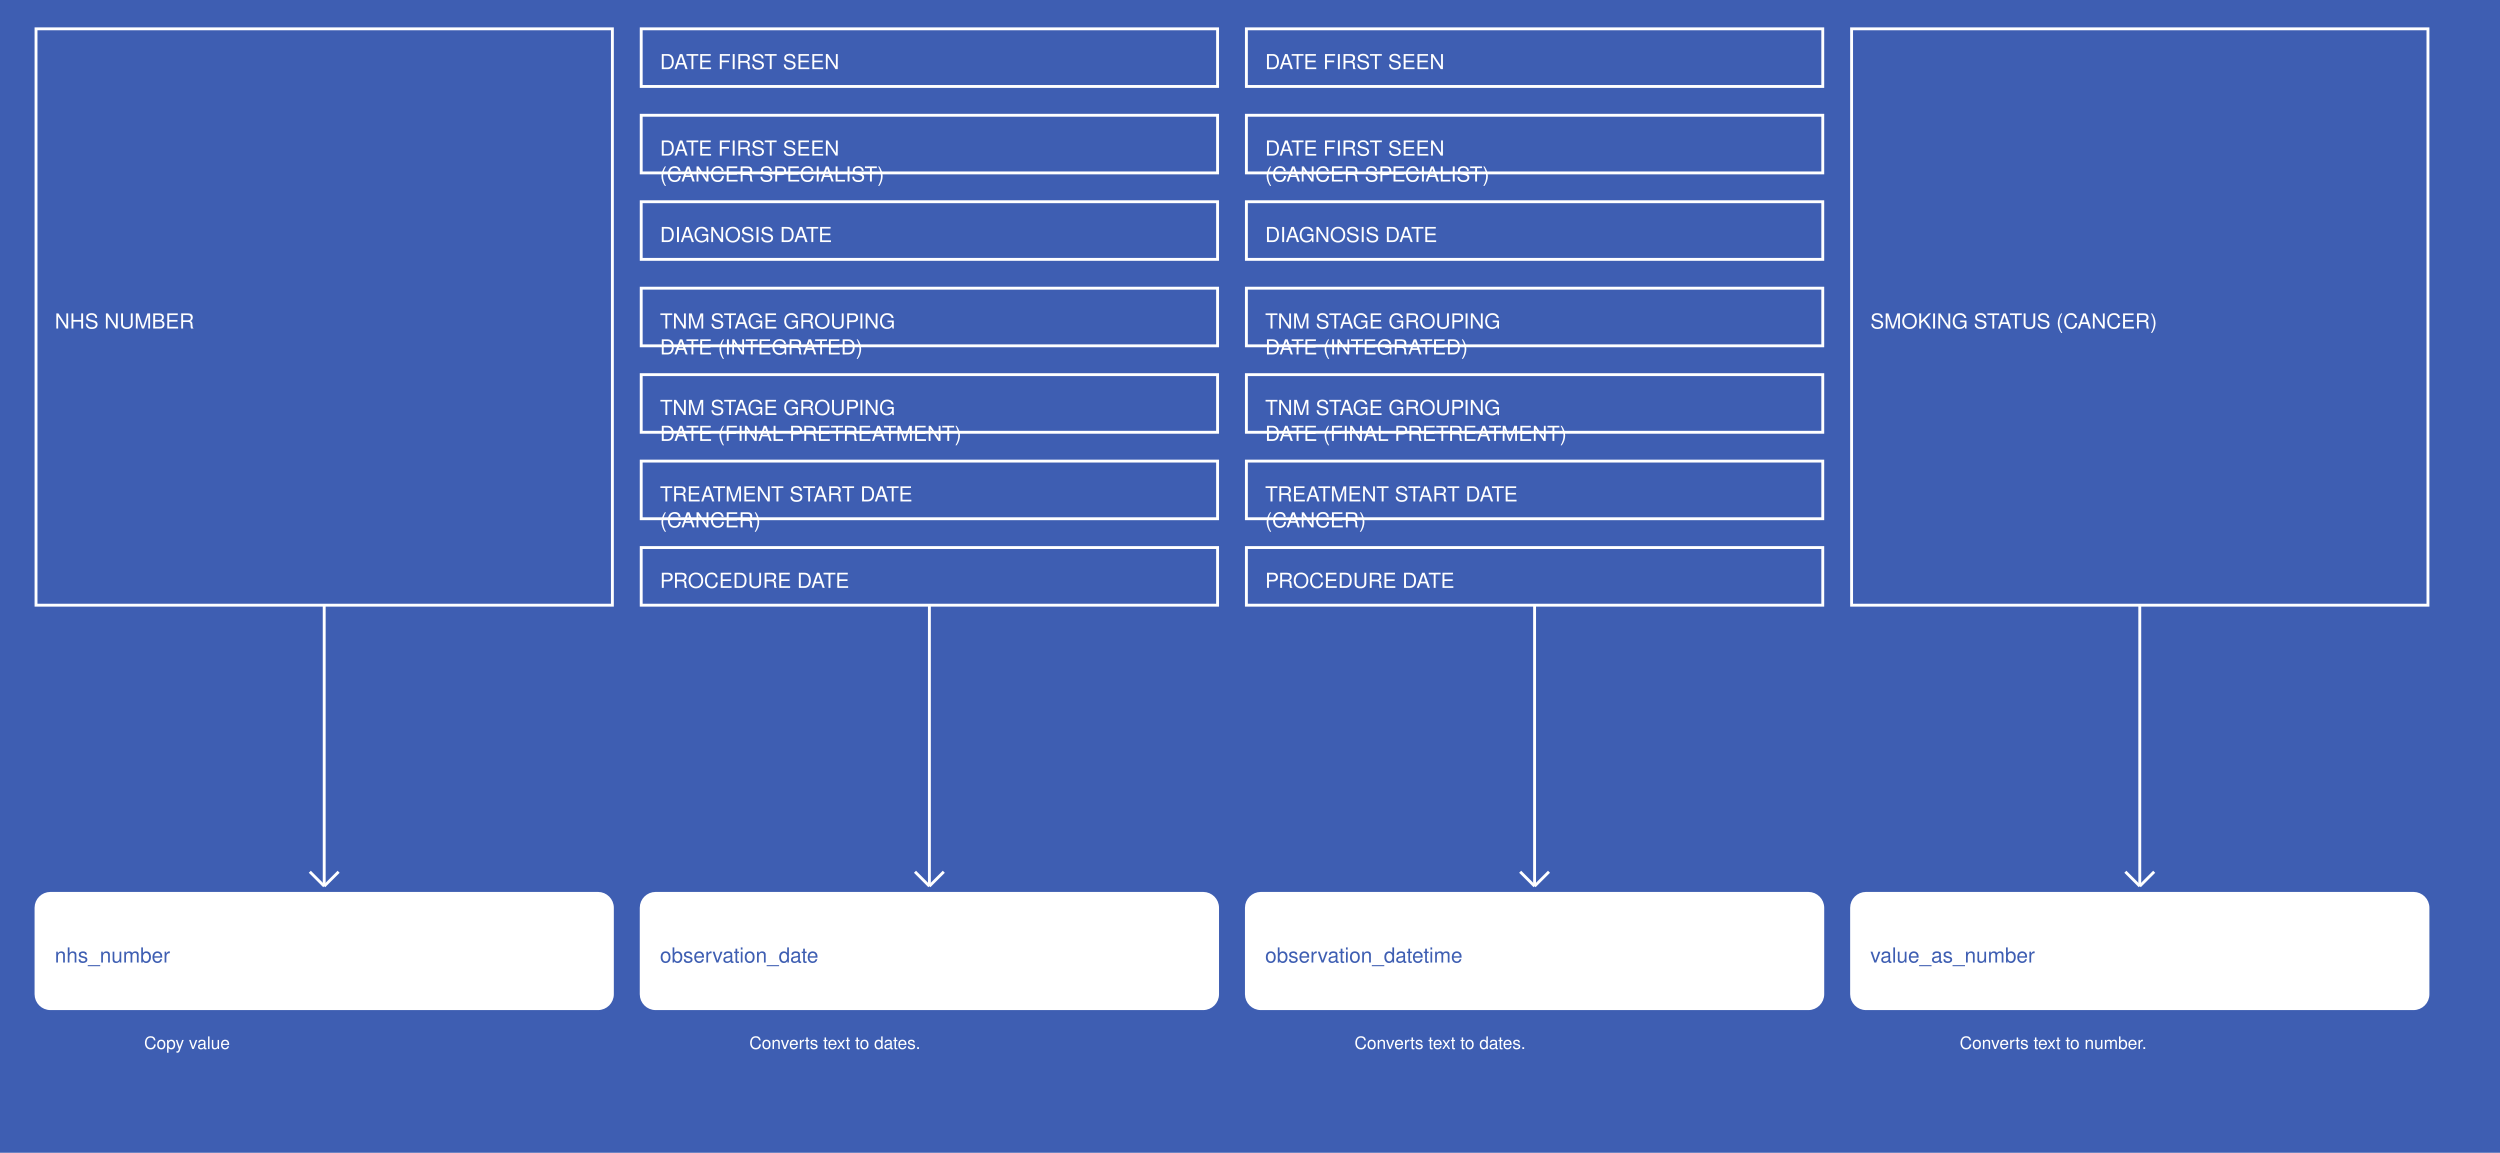
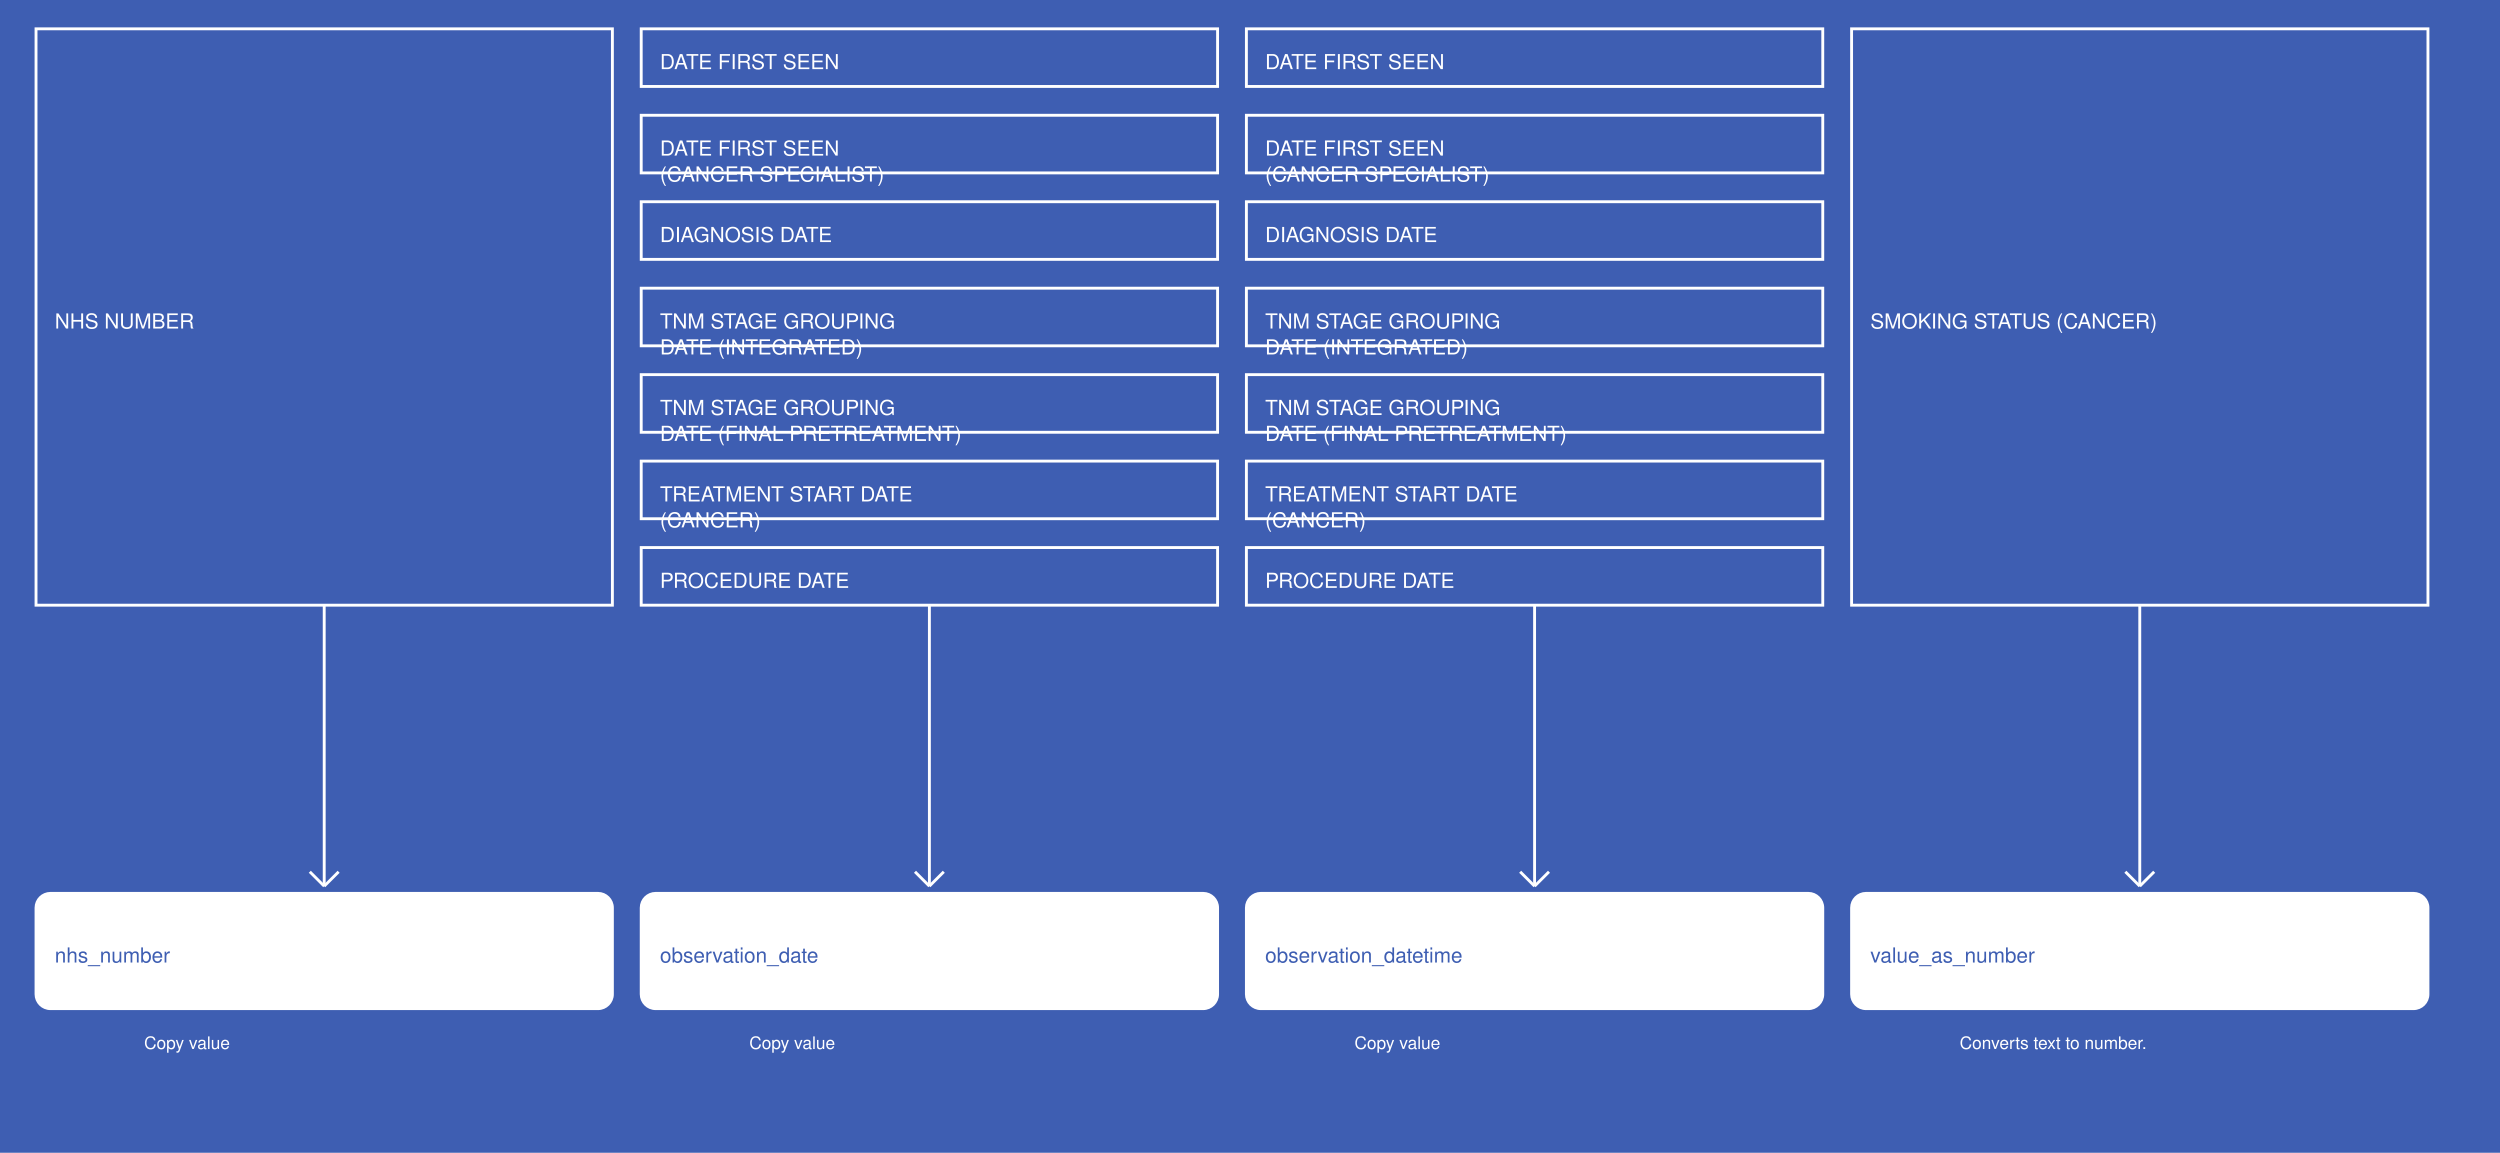
<svg xmlns="http://www.w3.org/2000/svg" width="1735" height="800">
  <rect width="100%" height="100%" fill="#3E5EB2" />
  <g>
    <rect x="25" y="20" width="400" height="400" fill="#3E5EB2" stroke="white" stroke-width="2" />
    <text x="38" y="228" fill="white" font-family="Helvetica" font-size="1.2em" text-anchor="start">NHS NUMBER</text>
  </g>
  <g>
    <line x1="225" y1="420" x2="225" y2="615" stroke="white" stroke-width="2" />
    <line x1="215" y1="605" x2="225" y2="615" stroke="white" stroke-width="2" />
    <line x1="235" y1="605" x2="225" y2="615" stroke="white" stroke-width="2" />
    <text x="100" y="728" fill="white" font-size="1em" font-family="Helvetica">Copy value</text>
  </g>
  <g>
    <rect x="25" y="620" width="400" height="80" fill="white" stroke="white" stroke-width="2" rx="10" />
    <text x="38" y="668" fill="#3E5EB2" font-family="Helvetica" font-size="1.2em" text-anchor="start">nhs_number</text>
  </g>
  <g>
    <rect x="445" y="20" width="400" height="40" fill="#3E5EB2" stroke="white" stroke-width="2" />
    <text x="458" y="48" fill="white" font-family="Helvetica" font-size="1.2em" text-anchor="start">DATE FIRST SEEN</text>
  </g>
  <g>
    <rect x="445" y="80" width="400" height="40" fill="#3E5EB2" stroke="white" stroke-width="2" />
    <text x="458" y="108" fill="white" font-family="Helvetica" font-size="1.2em" text-anchor="start">DATE FIRST SEEN</text>
    <text x="458" y="126" fill="white" font-family="Helvetica" font-size="1.2em" text-anchor="start">(CANCER SPECIALIST)</text>
  </g>
  <g>
    <rect x="445" y="140" width="400" height="40" fill="#3E5EB2" stroke="white" stroke-width="2" />
    <text x="458" y="168" fill="white" font-family="Helvetica" font-size="1.2em" text-anchor="start">DIAGNOSIS DATE</text>
  </g>
  <g>
    <rect x="445" y="200" width="400" height="40" fill="#3E5EB2" stroke="white" stroke-width="2" />
    <text x="458" y="228" fill="white" font-family="Helvetica" font-size="1.2em" text-anchor="start">TNM STAGE GROUPING</text>
    <text x="458" y="246" fill="white" font-family="Helvetica" font-size="1.2em" text-anchor="start">DATE (INTEGRATED)</text>
  </g>
  <g>
    <rect x="445" y="260" width="400" height="40" fill="#3E5EB2" stroke="white" stroke-width="2" />
    <text x="458" y="288" fill="white" font-family="Helvetica" font-size="1.2em" text-anchor="start">TNM STAGE GROUPING</text>
    <text x="458" y="306" fill="white" font-family="Helvetica" font-size="1.2em" text-anchor="start">DATE (FINAL PRETREATMENT)</text>
  </g>
  <g>
    <rect x="445" y="320" width="400" height="40" fill="#3E5EB2" stroke="white" stroke-width="2" />
    <text x="458" y="348" fill="white" font-family="Helvetica" font-size="1.2em" text-anchor="start">TREATMENT START DATE</text>
    <text x="458" y="366" fill="white" font-family="Helvetica" font-size="1.2em" text-anchor="start">(CANCER)</text>
  </g>
  <g>
    <rect x="445" y="380" width="400" height="40" fill="#3E5EB2" stroke="white" stroke-width="2" />
    <text x="458" y="408" fill="white" font-family="Helvetica" font-size="1.2em" text-anchor="start">PROCEDURE DATE</text>
  </g>
  <g>
    <line x1="645" y1="420" x2="645" y2="615" stroke="white" stroke-width="2" />
    <line x1="635" y1="605" x2="645" y2="615" stroke="white" stroke-width="2" />
    <line x1="655" y1="605" x2="645" y2="615" stroke="white" stroke-width="2" />
-     <text x="520" y="728" fill="white" font-size="1em" font-family="Helvetica">Converts text to dates.</text>
+     <text x="520" y="728" fill="white" font-size="1em" font-family="Helvetica">Copy value</text>
  </g>
  <g>
    <rect x="445" y="620" width="400" height="80" fill="white" stroke="white" stroke-width="2" rx="10" />
    <text x="458" y="668" fill="#3E5EB2" font-family="Helvetica" font-size="1.2em" text-anchor="start">observation_date</text>
  </g>
  <g>
    <rect x="865" y="20" width="400" height="40" fill="#3E5EB2" stroke="white" stroke-width="2" />
    <text x="878" y="48" fill="white" font-family="Helvetica" font-size="1.2em" text-anchor="start">DATE FIRST SEEN</text>
  </g>
  <g>
    <rect x="865" y="80" width="400" height="40" fill="#3E5EB2" stroke="white" stroke-width="2" />
    <text x="878" y="108" fill="white" font-family="Helvetica" font-size="1.2em" text-anchor="start">DATE FIRST SEEN</text>
    <text x="878" y="126" fill="white" font-family="Helvetica" font-size="1.2em" text-anchor="start">(CANCER SPECIALIST)</text>
  </g>
  <g>
    <rect x="865" y="140" width="400" height="40" fill="#3E5EB2" stroke="white" stroke-width="2" />
    <text x="878" y="168" fill="white" font-family="Helvetica" font-size="1.2em" text-anchor="start">DIAGNOSIS DATE</text>
  </g>
  <g>
    <rect x="865" y="200" width="400" height="40" fill="#3E5EB2" stroke="white" stroke-width="2" />
    <text x="878" y="228" fill="white" font-family="Helvetica" font-size="1.2em" text-anchor="start">TNM STAGE GROUPING</text>
    <text x="878" y="246" fill="white" font-family="Helvetica" font-size="1.2em" text-anchor="start">DATE (INTEGRATED)</text>
  </g>
  <g>
    <rect x="865" y="260" width="400" height="40" fill="#3E5EB2" stroke="white" stroke-width="2" />
    <text x="878" y="288" fill="white" font-family="Helvetica" font-size="1.2em" text-anchor="start">TNM STAGE GROUPING</text>
    <text x="878" y="306" fill="white" font-family="Helvetica" font-size="1.2em" text-anchor="start">DATE (FINAL PRETREATMENT)</text>
  </g>
  <g>
    <rect x="865" y="320" width="400" height="40" fill="#3E5EB2" stroke="white" stroke-width="2" />
    <text x="878" y="348" fill="white" font-family="Helvetica" font-size="1.2em" text-anchor="start">TREATMENT START DATE</text>
    <text x="878" y="366" fill="white" font-family="Helvetica" font-size="1.2em" text-anchor="start">(CANCER)</text>
  </g>
  <g>
    <rect x="865" y="380" width="400" height="40" fill="#3E5EB2" stroke="white" stroke-width="2" />
    <text x="878" y="408" fill="white" font-family="Helvetica" font-size="1.2em" text-anchor="start">PROCEDURE DATE</text>
  </g>
  <g>
    <line x1="1065" y1="420" x2="1065" y2="615" stroke="white" stroke-width="2" />
    <line x1="1055" y1="605" x2="1065" y2="615" stroke="white" stroke-width="2" />
    <line x1="1075" y1="605" x2="1065" y2="615" stroke="white" stroke-width="2" />
-     <text x="940" y="728" fill="white" font-size="1em" font-family="Helvetica">Converts text to dates.</text>
+     <text x="940" y="728" fill="white" font-size="1em" font-family="Helvetica">Copy value</text>
  </g>
  <g>
    <rect x="865" y="620" width="400" height="80" fill="white" stroke="white" stroke-width="2" rx="10" />
    <text x="878" y="668" fill="#3E5EB2" font-family="Helvetica" font-size="1.2em" text-anchor="start">observation_datetime</text>
  </g>
  <g>
    <rect x="1285" y="20" width="400" height="400" fill="#3E5EB2" stroke="white" stroke-width="2" />
    <text x="1298" y="228" fill="white" font-family="Helvetica" font-size="1.2em" text-anchor="start">SMOKING STATUS (CANCER)</text>
  </g>
  <g>
    <line x1="1485" y1="420" x2="1485" y2="615" stroke="white" stroke-width="2" />
    <line x1="1475" y1="605" x2="1485" y2="615" stroke="white" stroke-width="2" />
    <line x1="1495" y1="605" x2="1485" y2="615" stroke="white" stroke-width="2" />
    <text x="1360" y="728" fill="white" font-size="1em" font-family="Helvetica">Converts text to number.</text>
  </g>
  <g>
    <rect x="1285" y="620" width="400" height="80" fill="white" stroke="white" stroke-width="2" rx="10" />
    <text x="1298" y="668" fill="#3E5EB2" font-family="Helvetica" font-size="1.2em" text-anchor="start">value_as_number</text>
  </g>
</svg>
